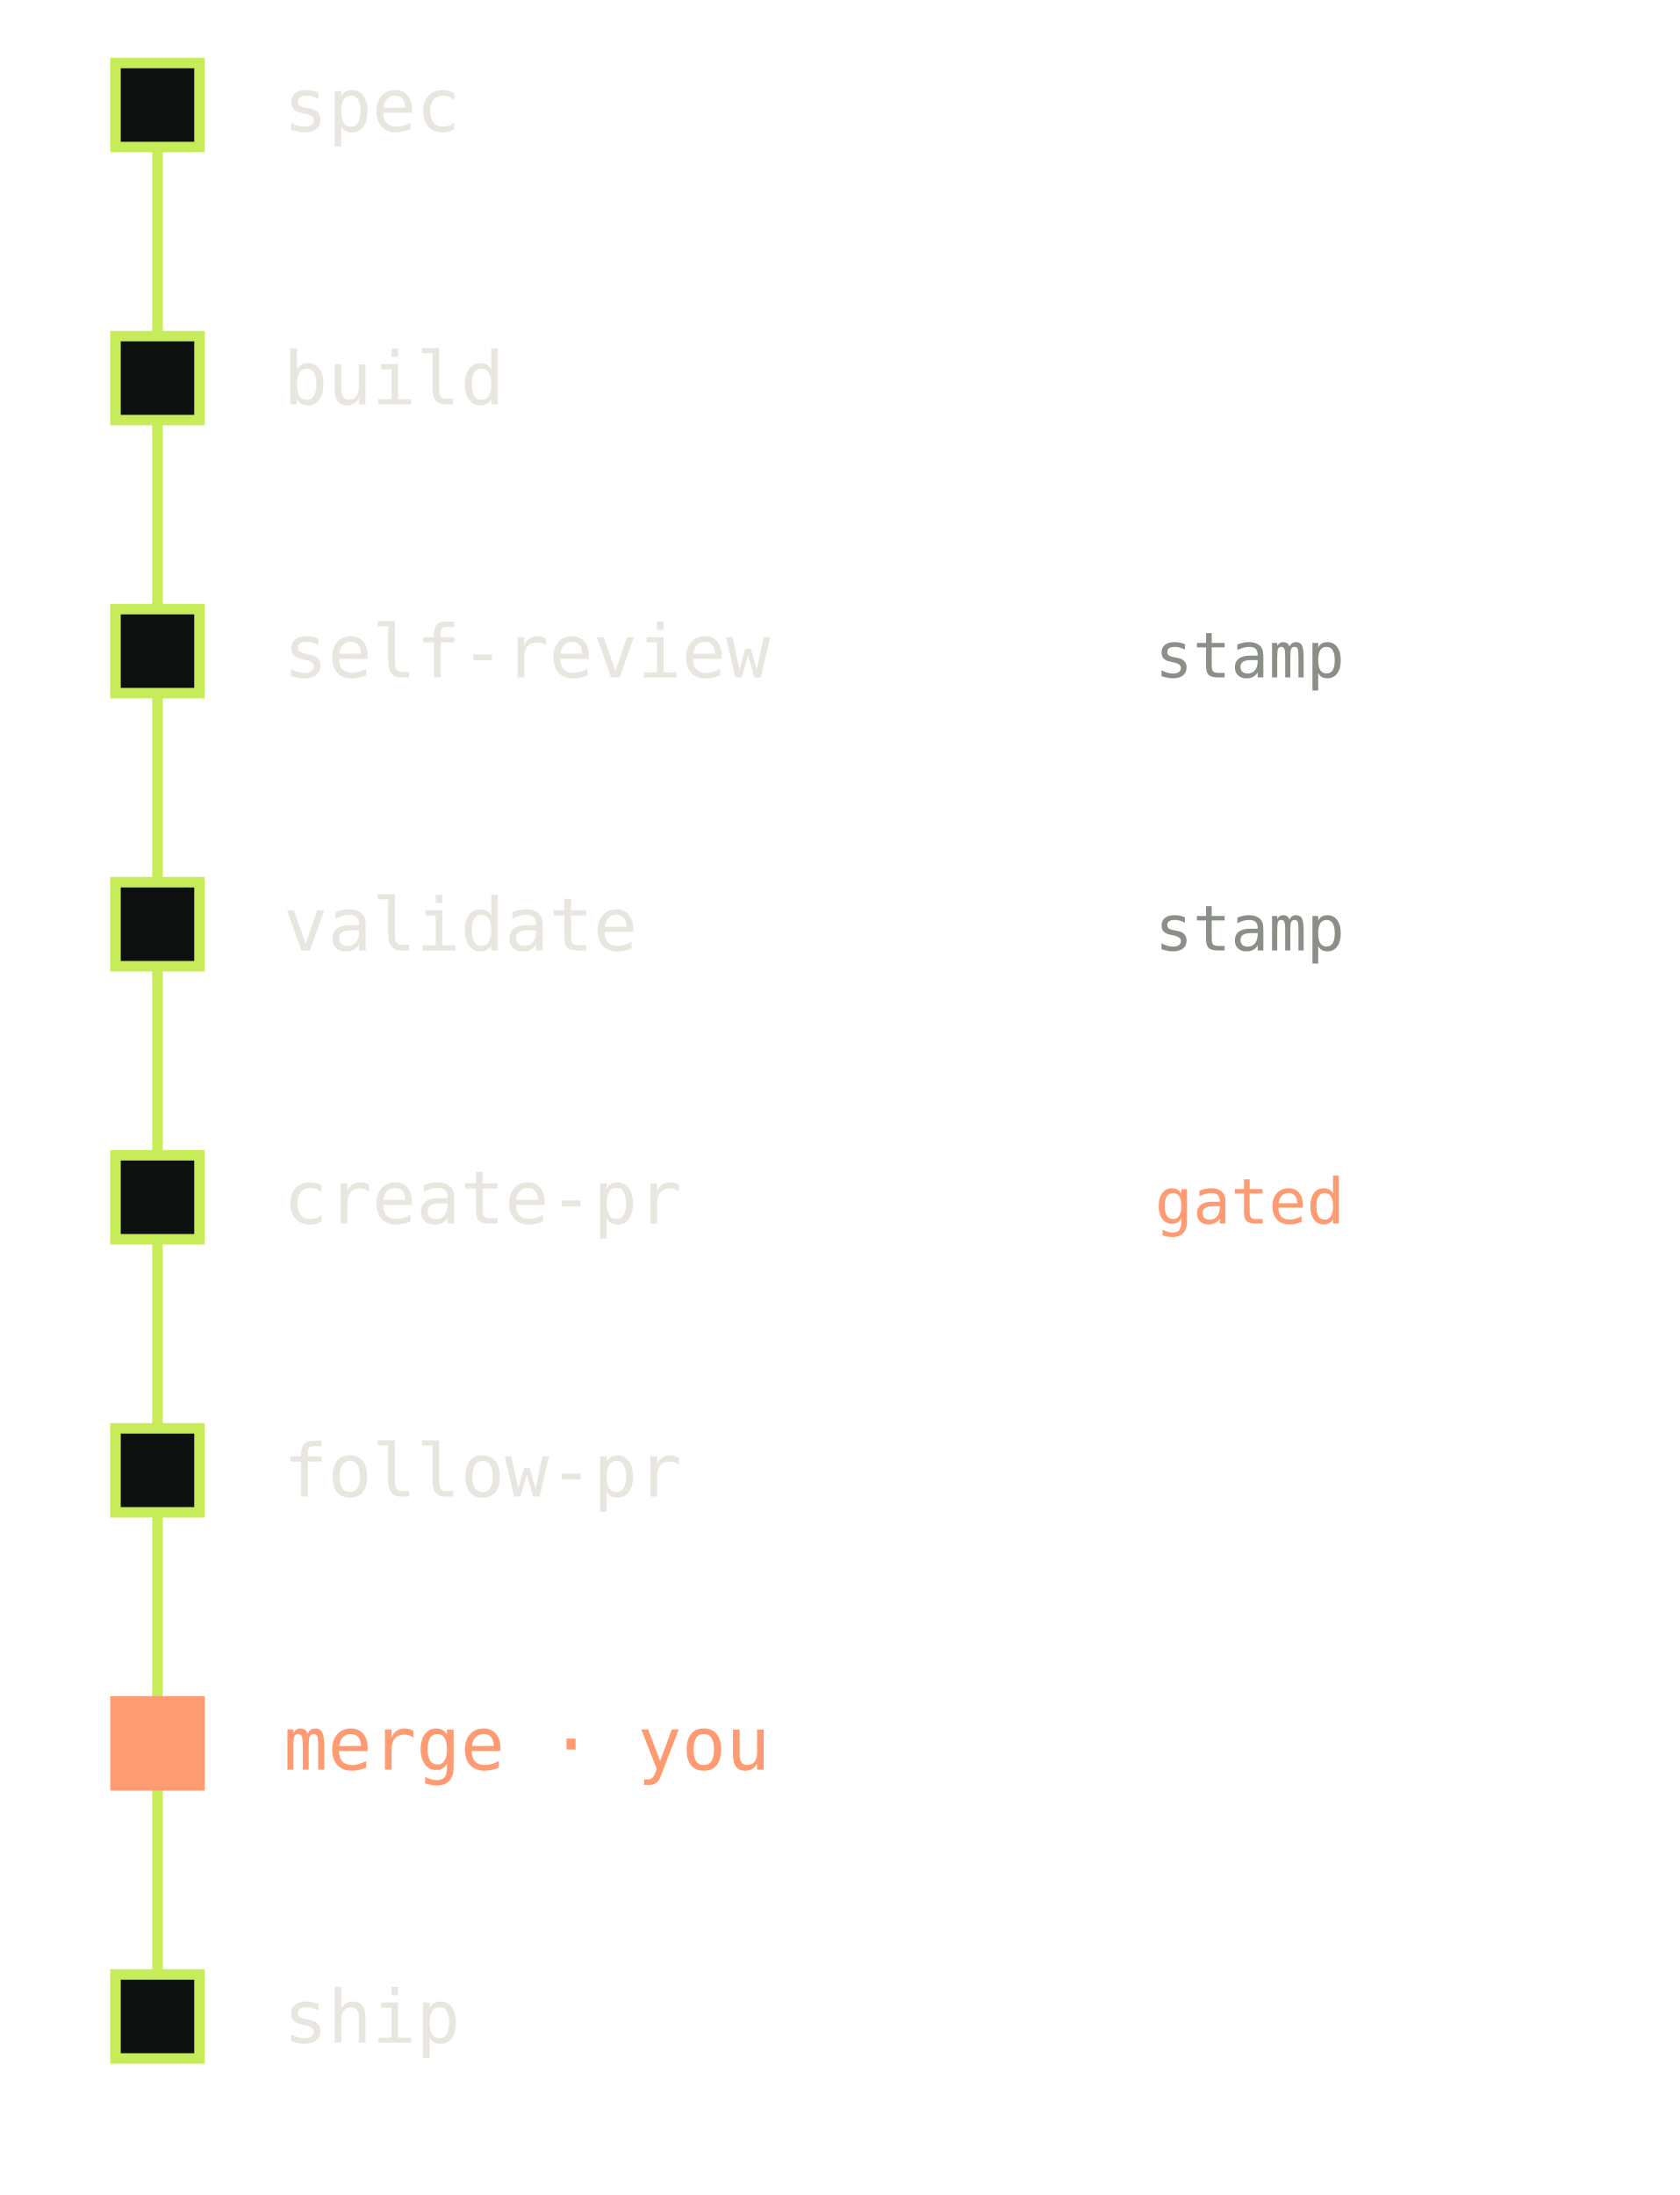
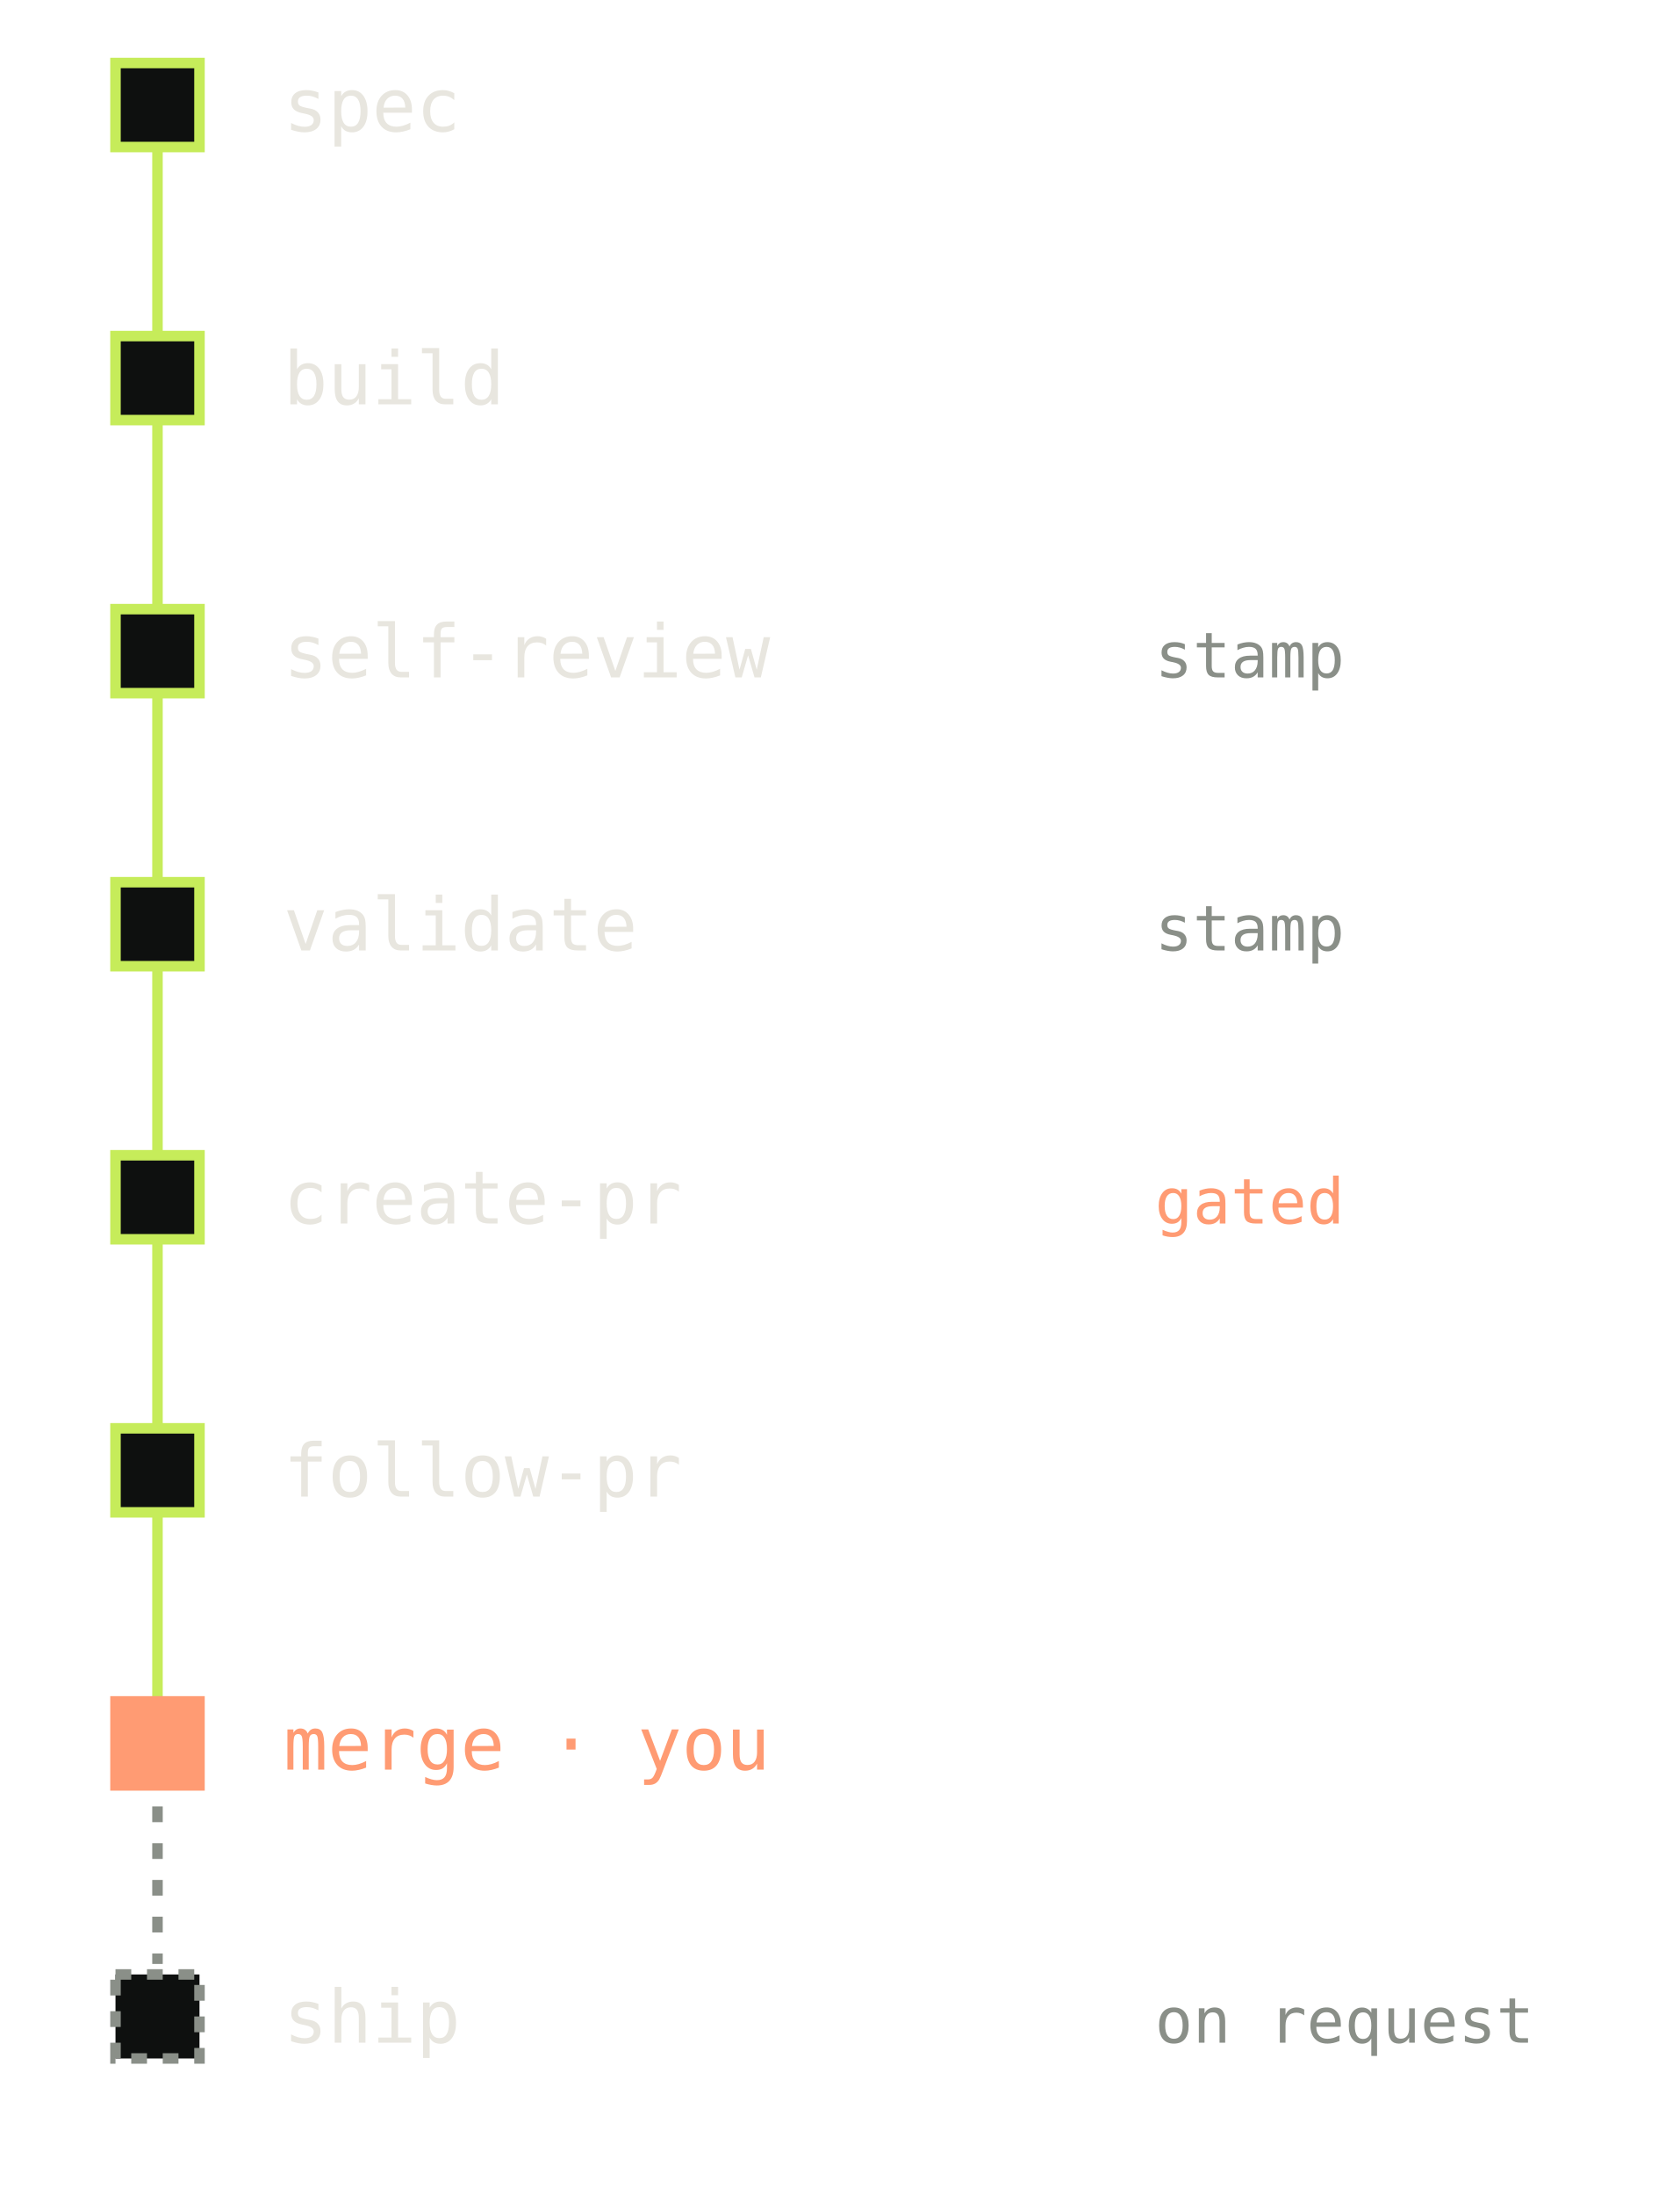
- <svg class="only-narrow" viewBox="0 0 320 418" role="img" aria-label="The flow as a vertical line: spec, build, self-review, validate, create-pr, follow-pr, merge by you after any optional checks, ship">
+ <svg class="only-narrow" viewBox="0 0 320 418" role="img" aria-label="The flow as a vertical line: spec, build, self-review, validate, create-pr, follow-pr, merge by you after any optional checks, where the flow ends; ship only when you ask">
  <g font-family="JetBrains Mono, monospace" font-size="14" fill="#E8E6DF">
-     <line x1="30" y1="20" x2="30" y2="392" stroke="#C6EC5A" stroke-width="2" />
+     <line x1="30" y1="20" x2="30" y2="332" stroke="#C6EC5A" stroke-width="2" />
+     <line x1="30" y1="344" x2="30" y2="374" stroke="#8A8F88" stroke-width="2" stroke-dasharray="3 4" />
    <rect x="22" y="12" width="16" height="16" fill="#0E100F" stroke="#C6EC5A" stroke-width="2" />
    <text x="54" y="25">spec</text>
    <rect x="22" y="64" width="16" height="16" fill="#0E100F" stroke="#C6EC5A" stroke-width="2" />
    <text x="54" y="77">build</text>
    <rect x="22" y="116" width="16" height="16" fill="#0E100F" stroke="#C6EC5A" stroke-width="2" />
    <text x="54" y="129">self-review</text>
    <text x="220" y="129" font-size="12" fill="#8A8F88">stamp</text>
    <rect x="22" y="168" width="16" height="16" fill="#0E100F" stroke="#C6EC5A" stroke-width="2" />
    <text x="54" y="181">validate</text>
    <text x="220" y="181" font-size="12" fill="#8A8F88">stamp</text>
    <rect x="22" y="220" width="16" height="16" fill="#0E100F" stroke="#C6EC5A" stroke-width="2" />
    <text x="54" y="233">create-pr</text>
    <text x="220" y="233" font-size="12" fill="#FF9B73">gated</text>
    <rect x="22" y="272" width="16" height="16" fill="#0E100F" stroke="#C6EC5A" stroke-width="2" />
    <text x="54" y="285">follow-pr</text>
    <rect x="22" y="324" width="16" height="16" fill="#FF9B73" stroke="#FF9B73" stroke-width="2" />
    <text x="54" y="337" fill="#FF9B73">merge · you</text>
-     <rect x="22" y="376" width="16" height="16" fill="#0E100F" stroke="#C6EC5A" stroke-width="2" />
+     <rect x="22" y="376" width="16" height="16" fill="#0E100F" stroke="#8A8F88" stroke-width="2" stroke-dasharray="3 3" />
    <text x="54" y="389">ship</text>
+     <text x="220" y="389" font-size="12" fill="#8A8F88">on request</text>
  </g>
</svg>
